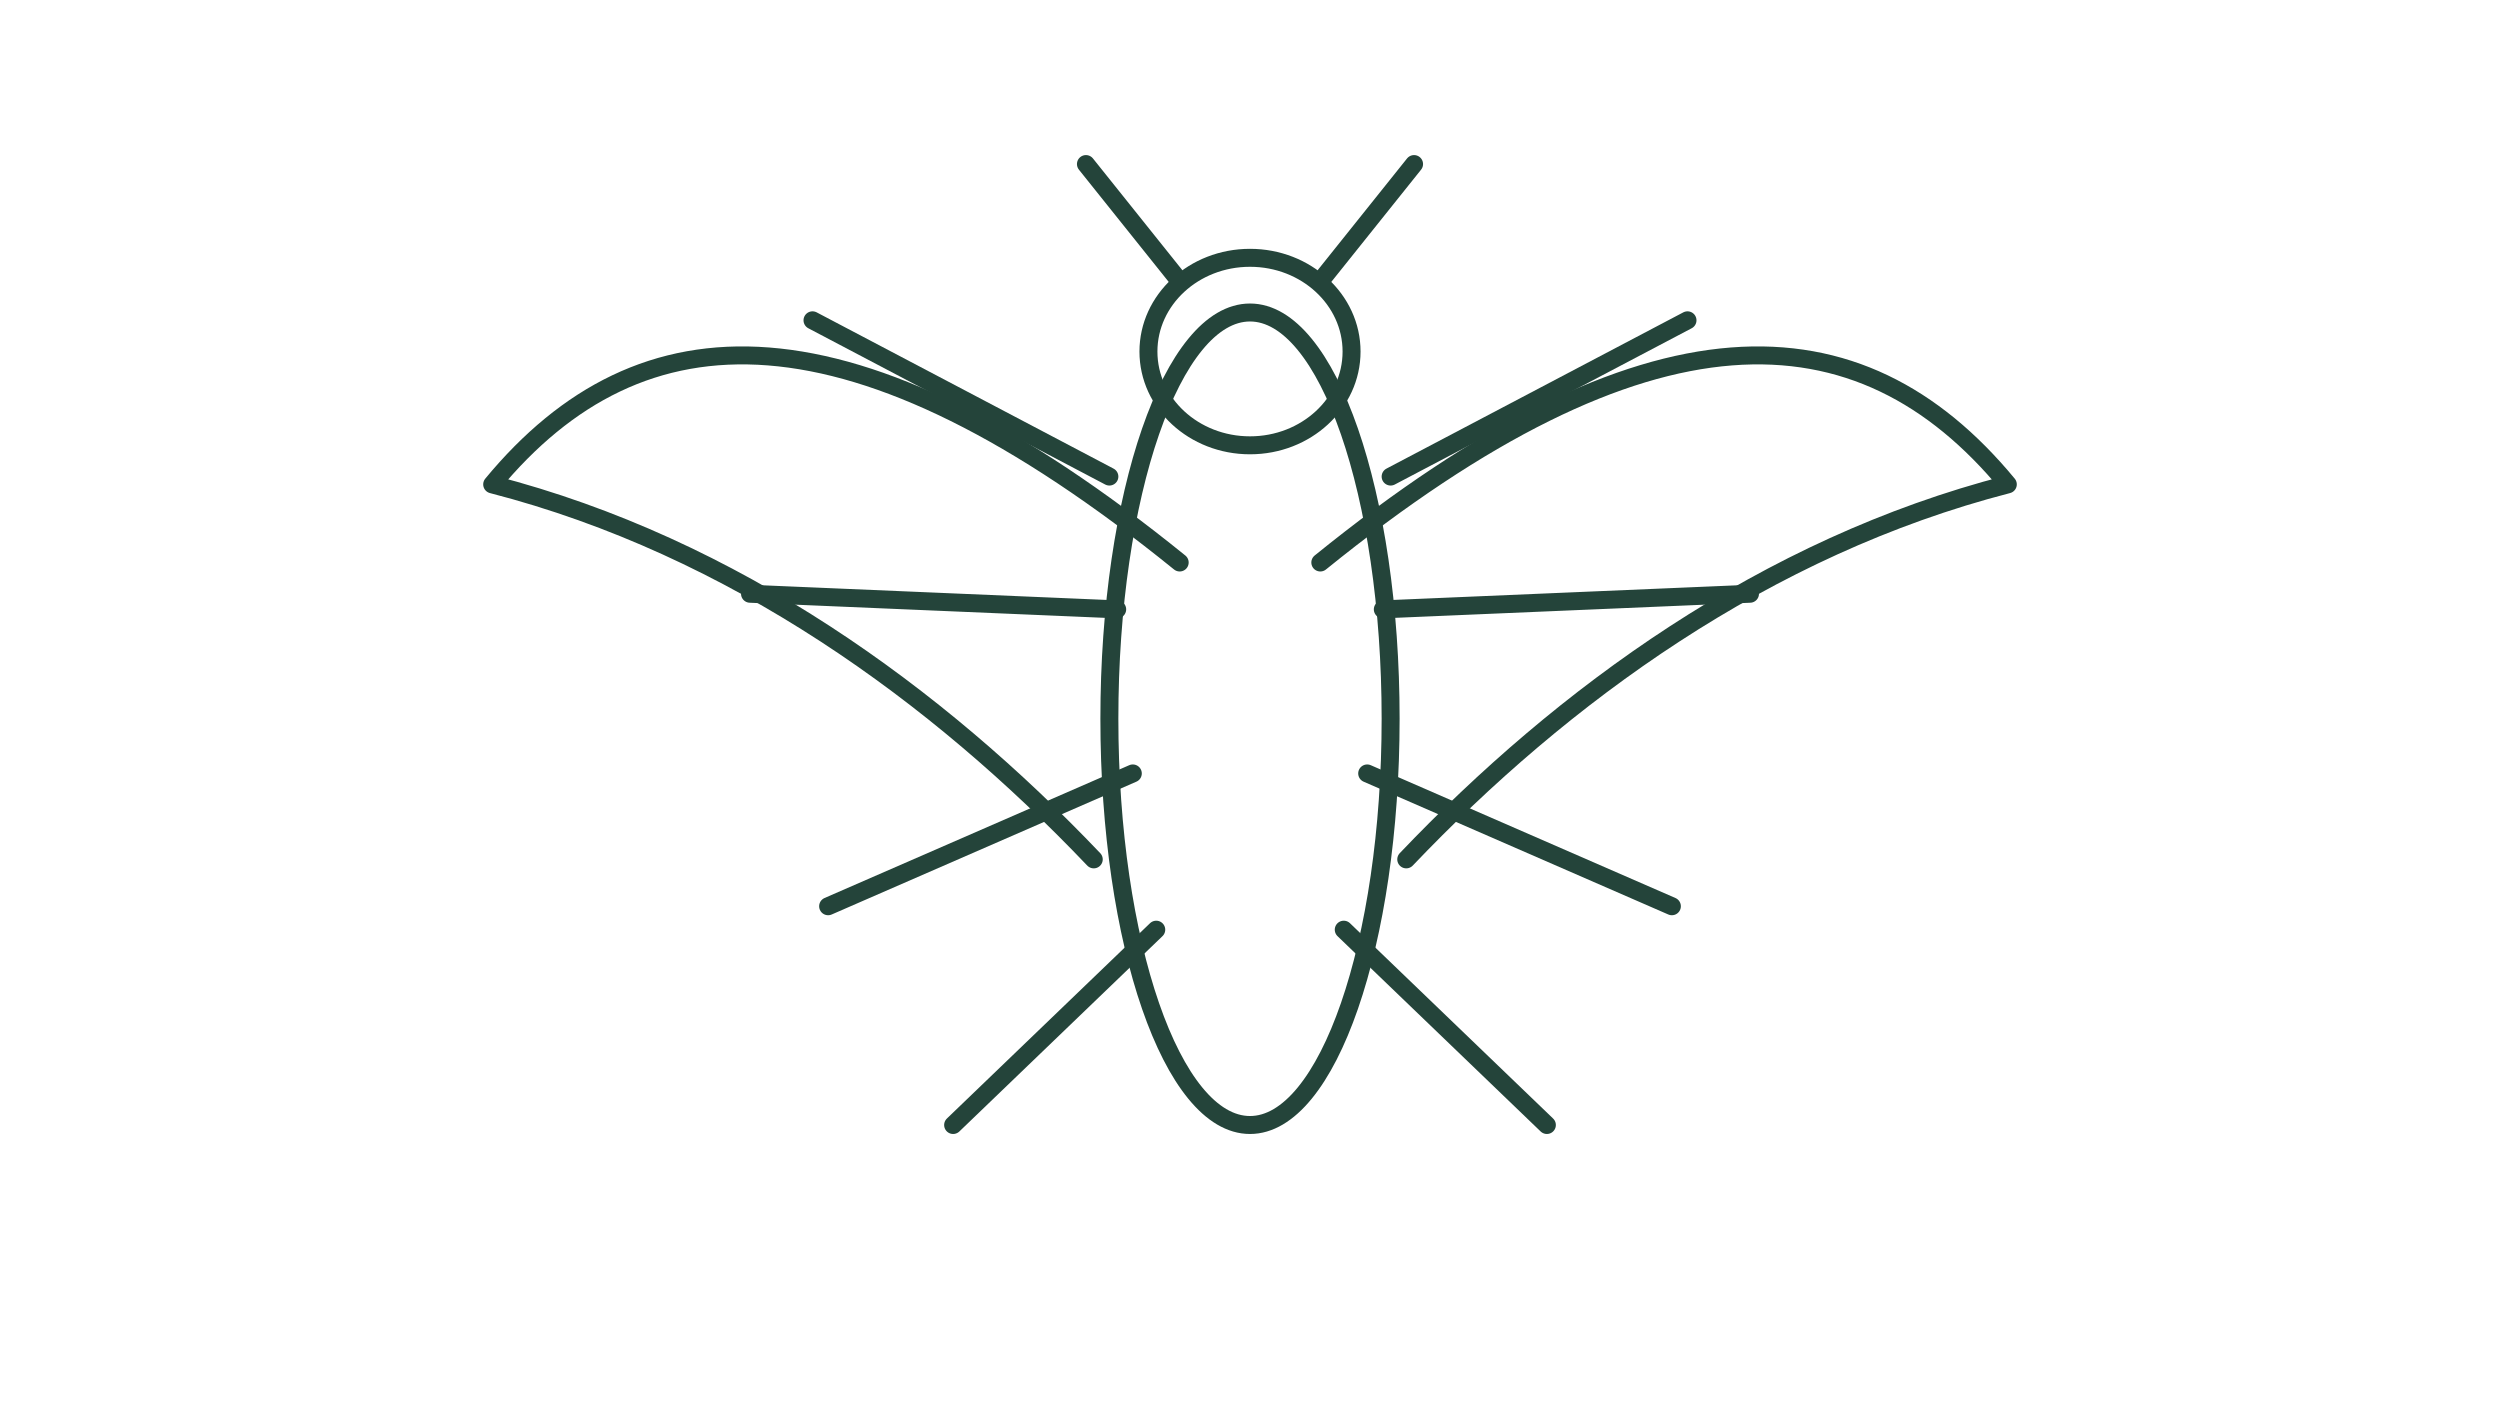
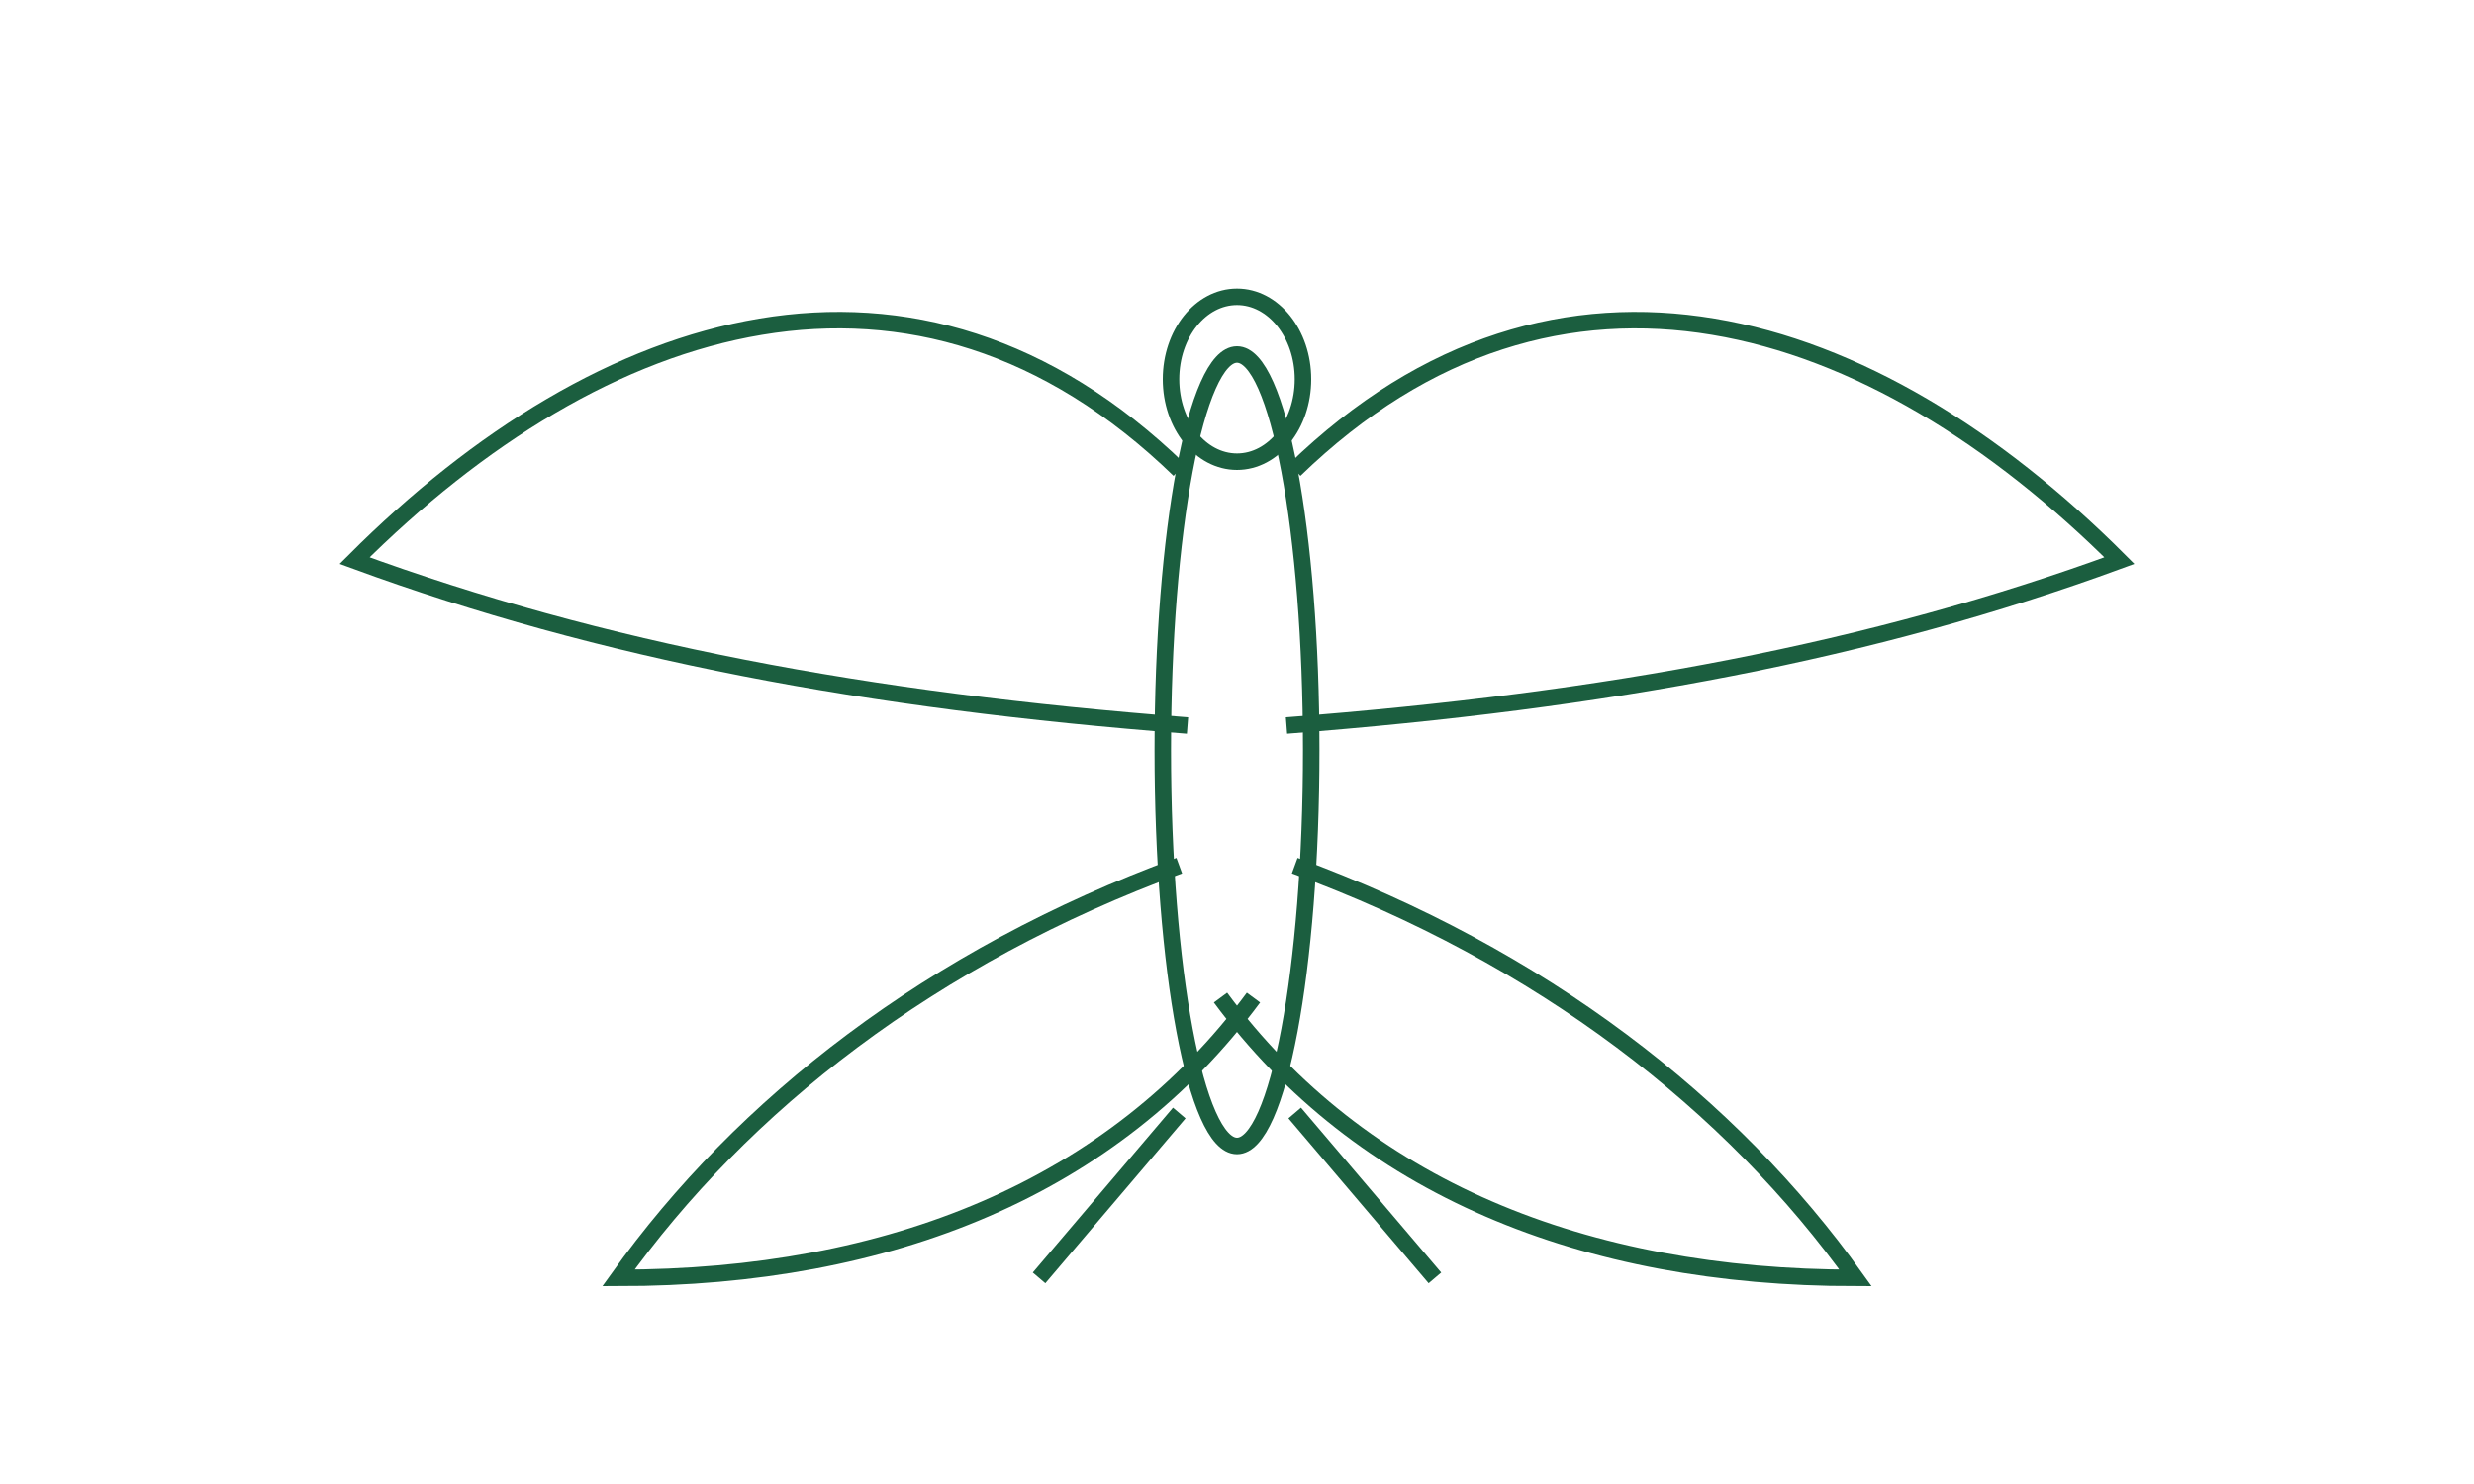
- <svg xmlns="http://www.w3.org/2000/svg" viewBox="0 0 320 180">
-   <g fill="none" stroke="#24443a" stroke-width="2.3" stroke-linecap="round" stroke-linejoin="round">
-     <ellipse cx="160" cy="92" rx="18" ry="52" />
-     <ellipse cx="160" cy="45" rx="13" ry="12" />
-     <path d="M151 36 139 21M169 36l12-15M142 61l-38-20M178 61l38-20M143 78l-47-2M177 78l47-2M145 99l-39 17M175 99l39 17M148 119l-26 25M172 119l26 25" />
-     <path d="M151 72c-42-34-69-33-88-10 31 8 57 27 77 48M169 72c42-34 69-33 88-10-31 8-57 27-77 48" />
+ <svg xmlns="http://www.w3.org/2000/svg" viewBox="0 0 300 180">
+   <g fill="none" stroke="#1b5e3f" stroke-width="2">
+     <ellipse cx="150" cy="91" rx="9" ry="48" />
+     <ellipse cx="150" cy="46" rx="8" ry="10" />
+     <path d="M143 57C111 26 73 38 43 68c30 11 62 17 101 20M157 57c32-31 70-19 100 11-30 11-62 17-101 20M143 105c-30 11-53 29-68 50 33 0 60-11 77-34M157 105c30 11 53 29 68 50-33 0-60-11-77-34M143 135l-17 20M157 135l17 20" />
  </g>
</svg>
